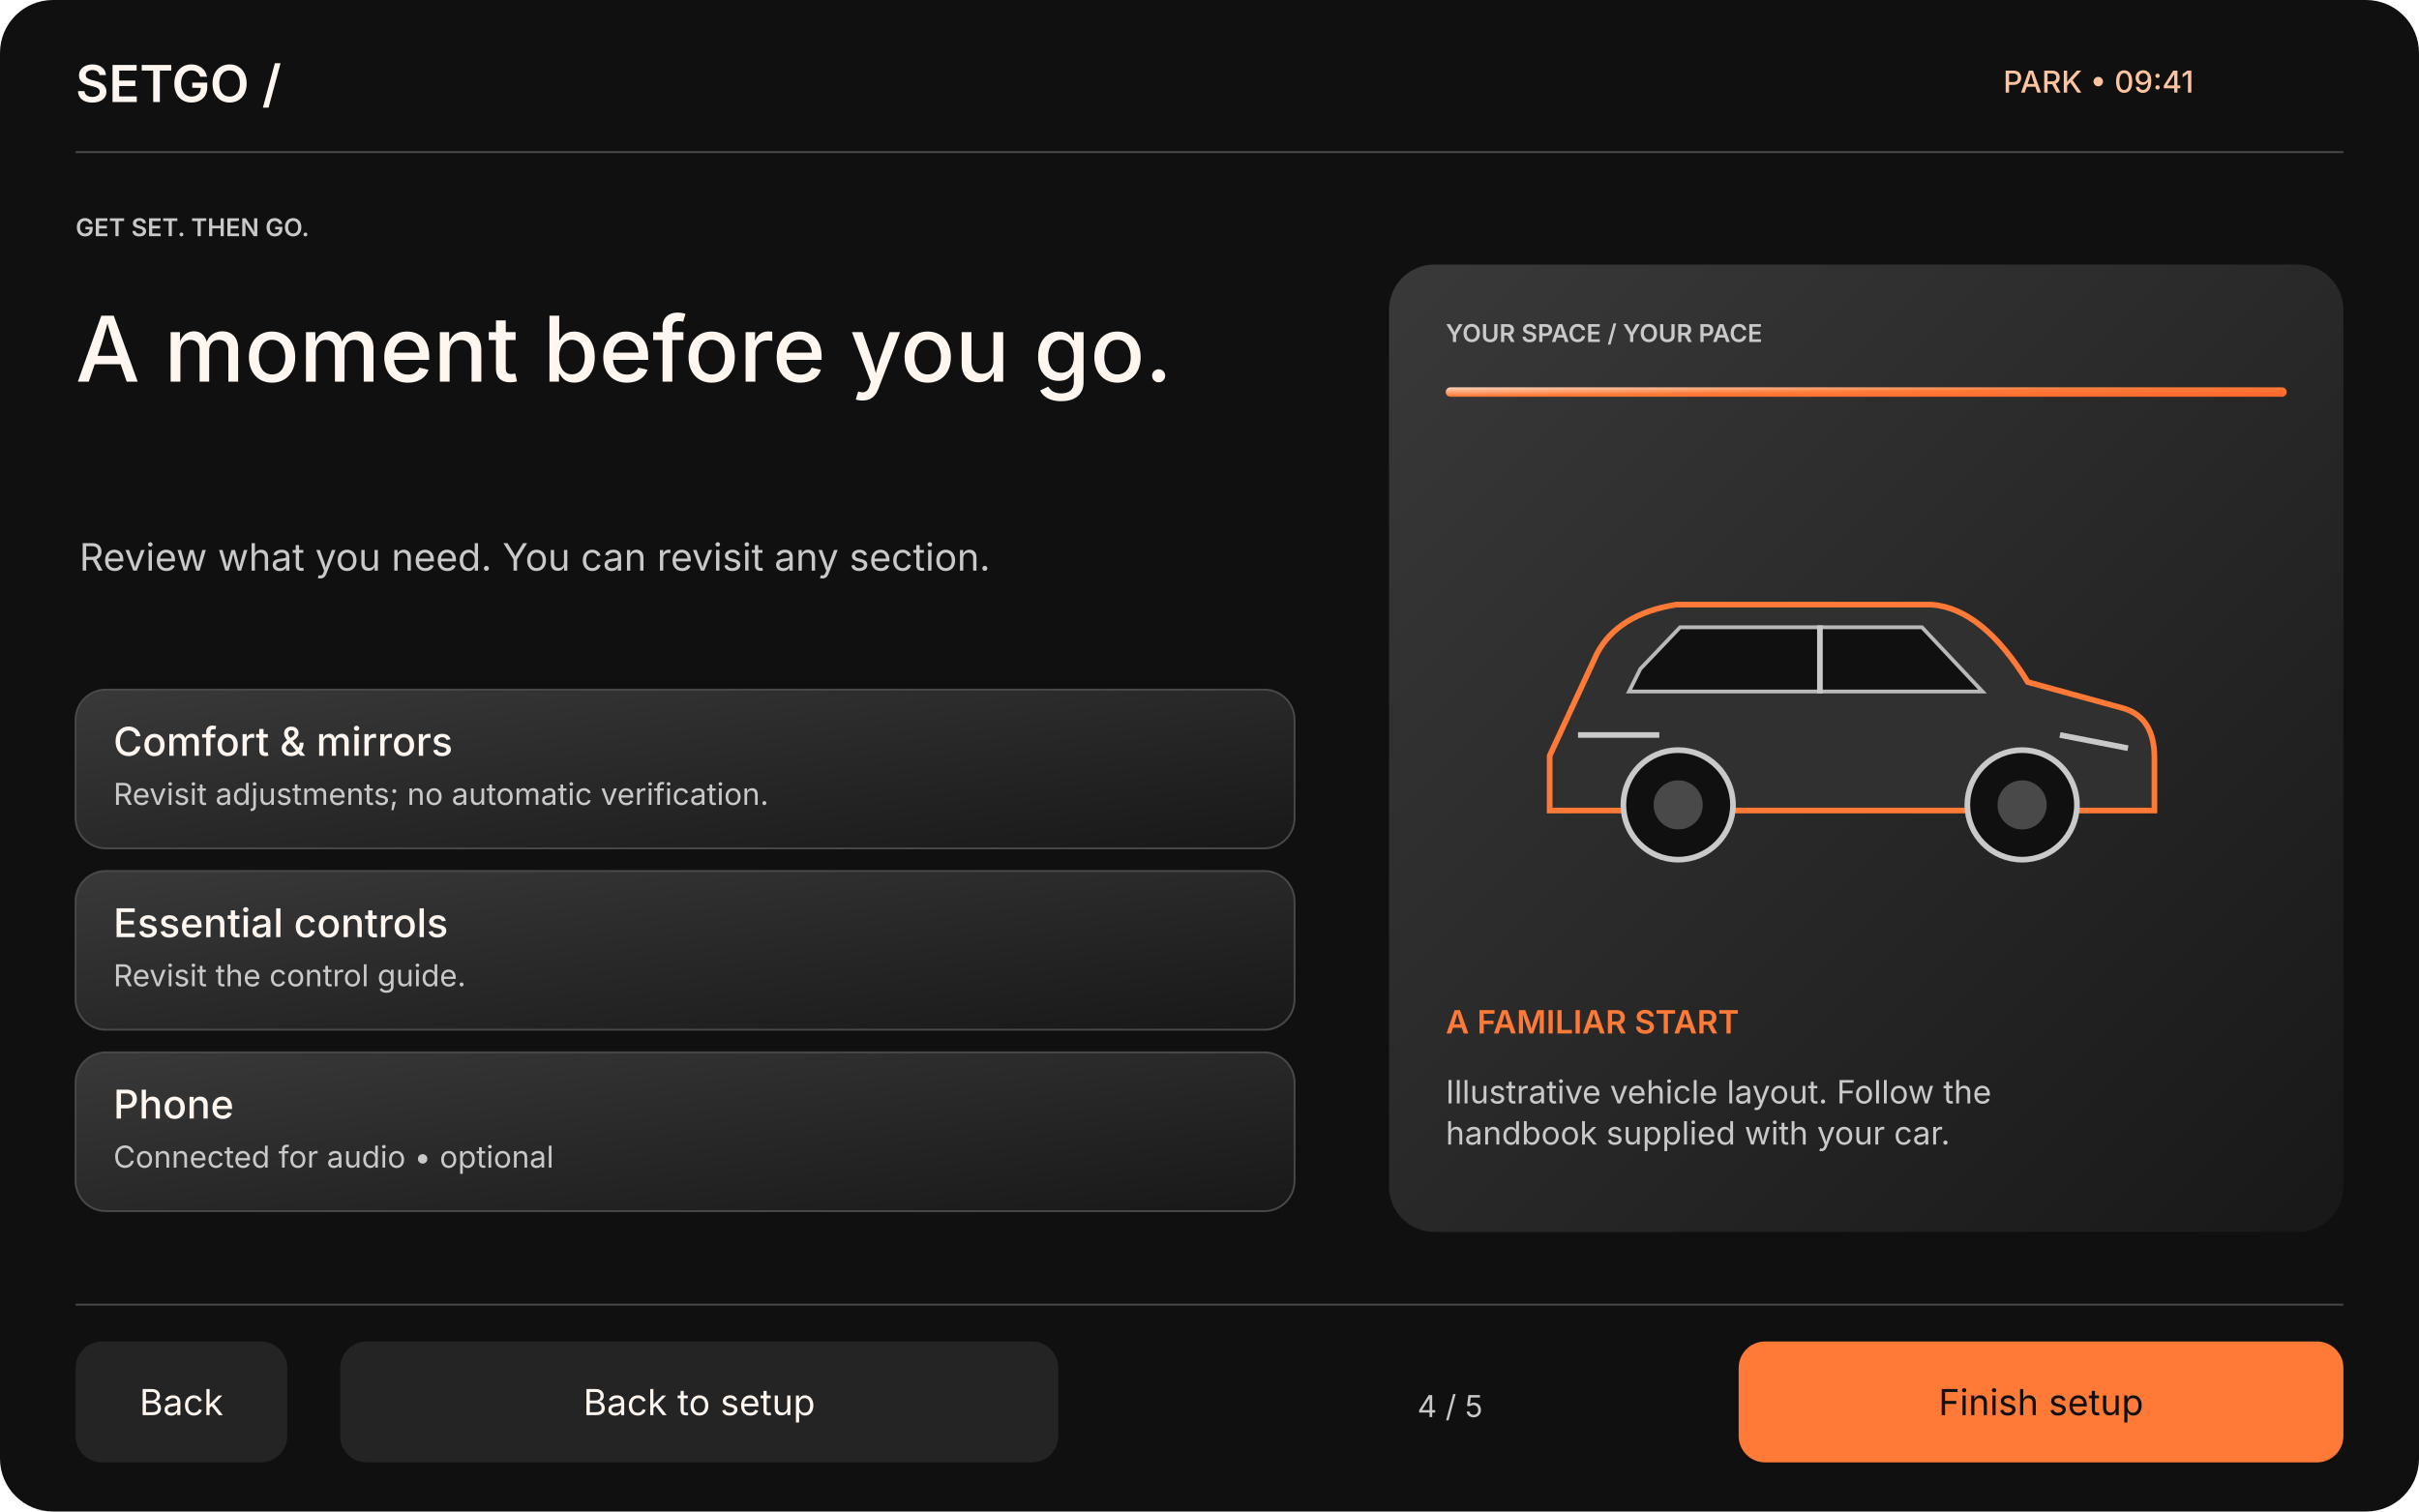
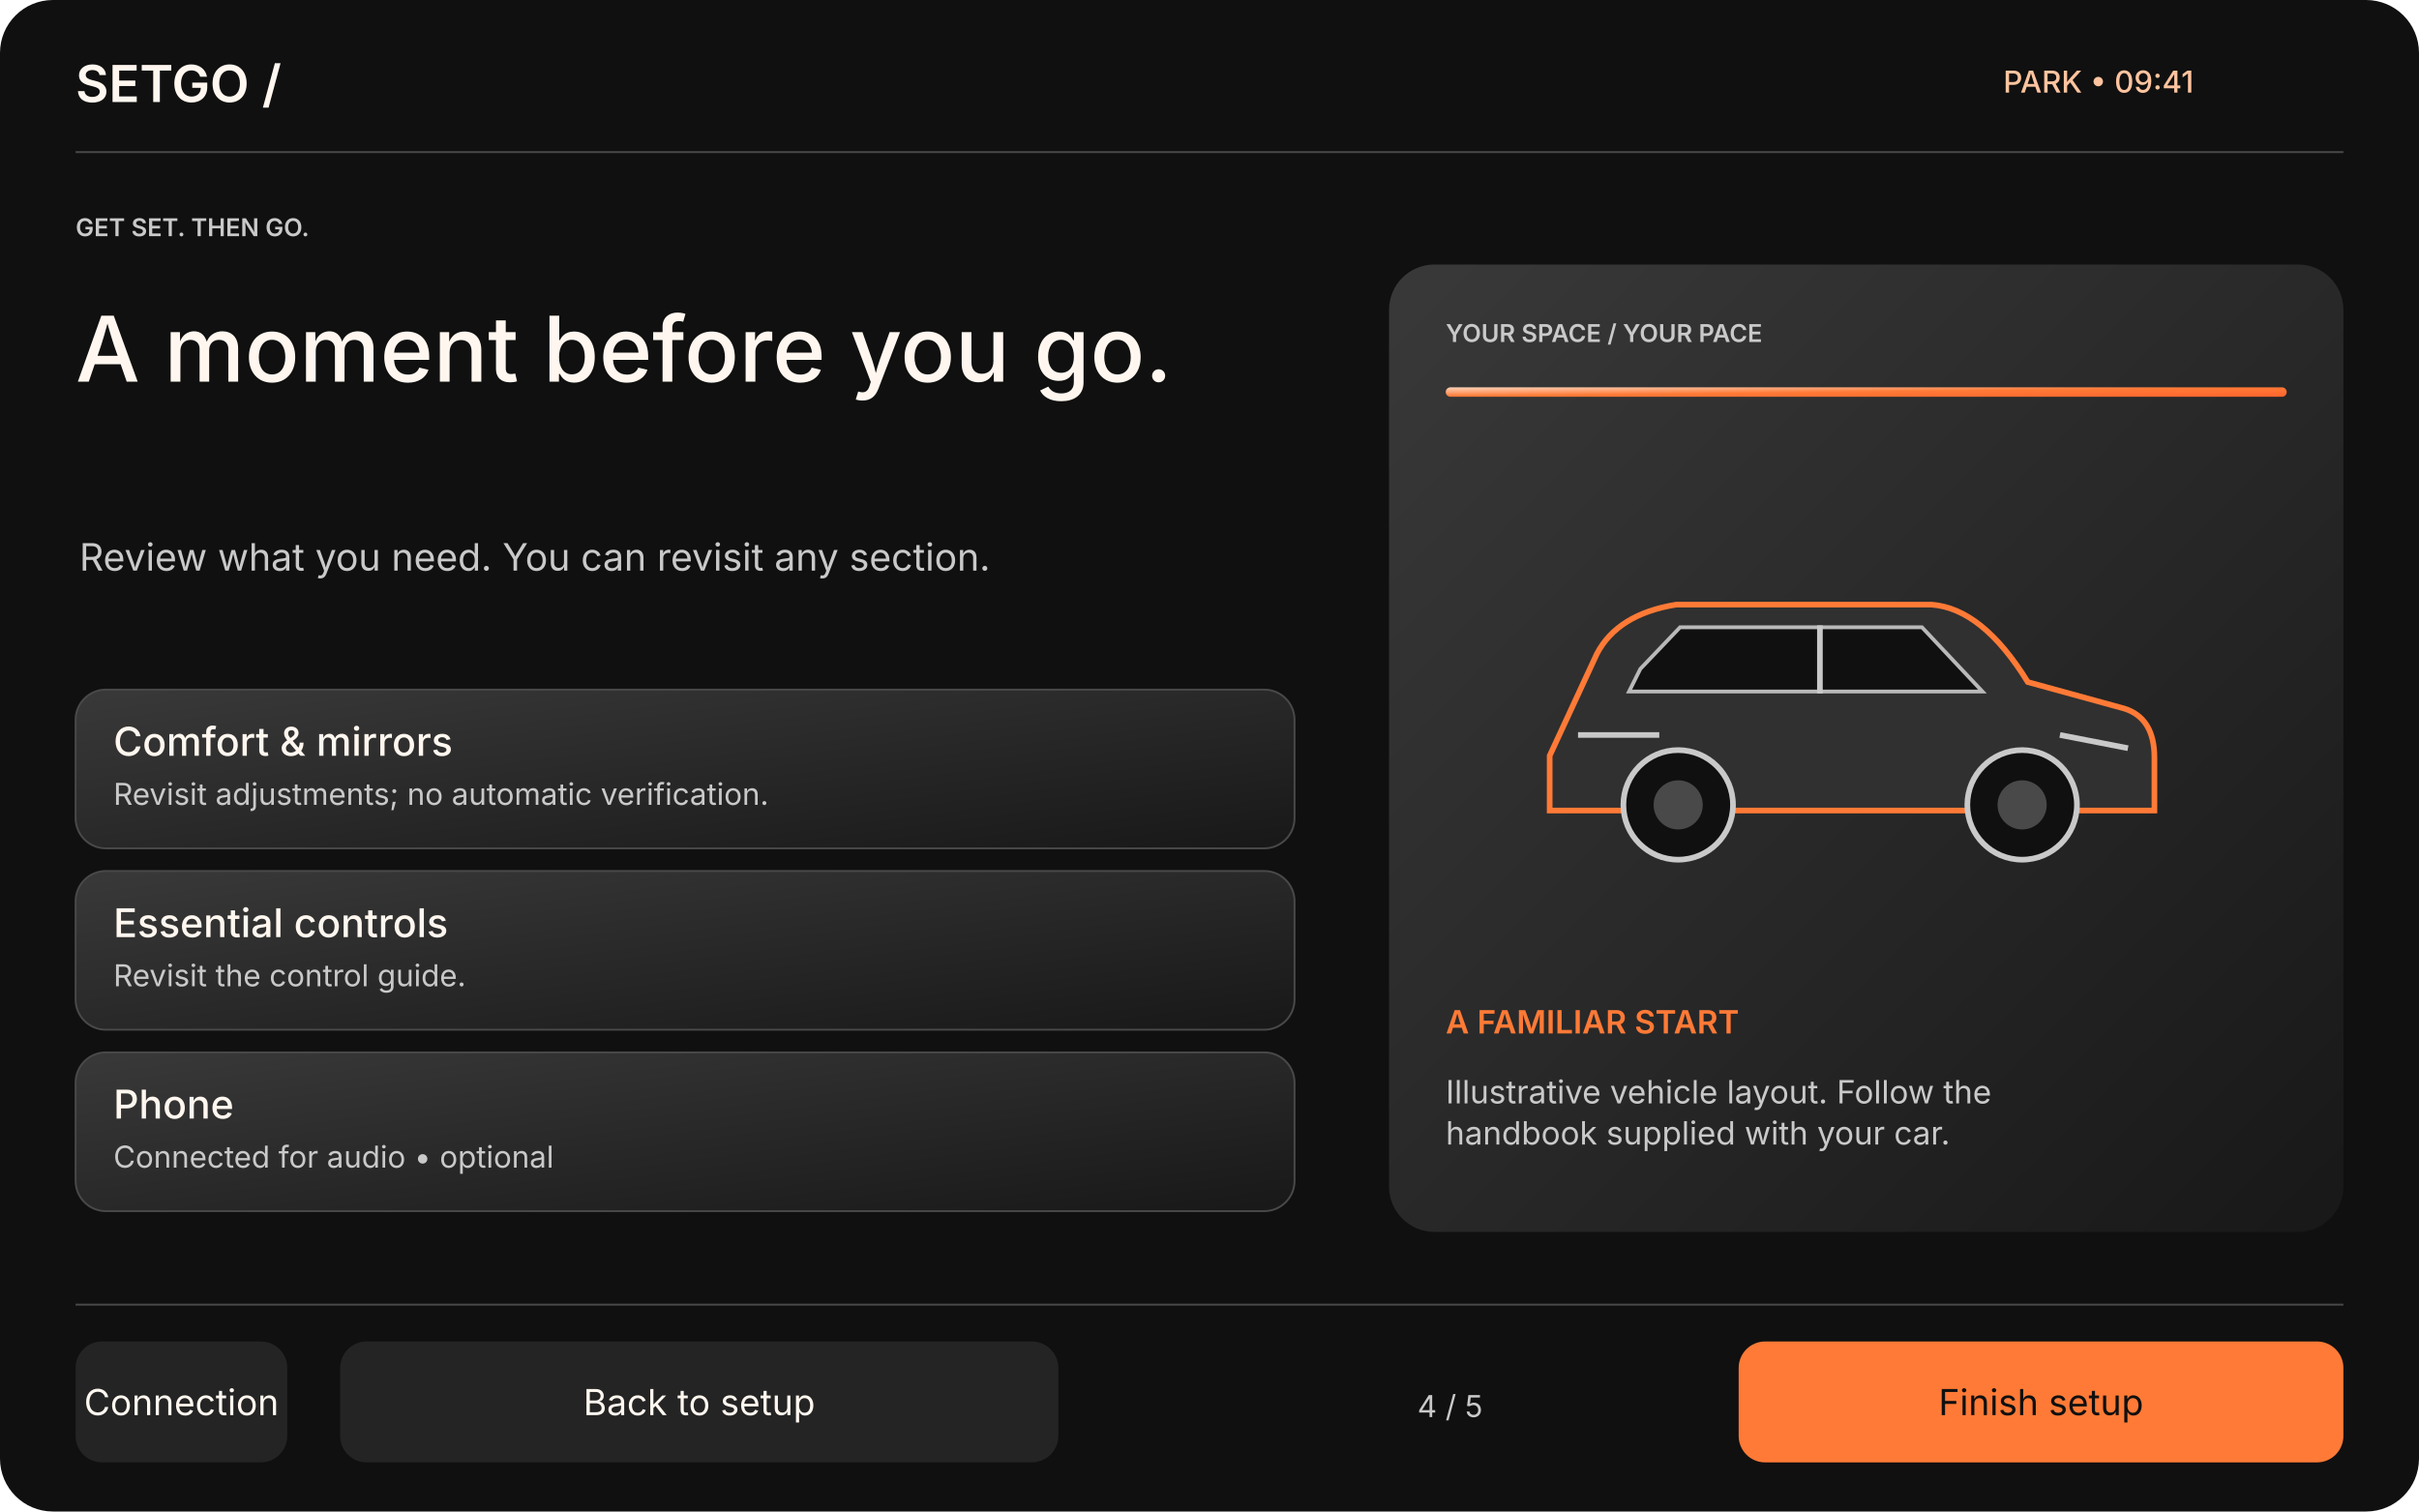
<svg xmlns="http://www.w3.org/2000/svg" width="1280" height="800" viewBox="0 0 1280 800">
  <defs>
    <linearGradient id="glass" x2="1" y2="1">
      <stop stop-color="#393939" />
      <stop offset="1" stop-color="#181818" />
    </linearGradient>
    <linearGradient id="signature" x1="0" y1="0" x2="1" y2="1">
      <stop stop-color="#FFD5BB" />
      <stop offset=".48" stop-color="#FF7A36" />
      <stop offset="1" stop-color="#FF642D" />
    </linearGradient>
  </defs>
  <rect x="0" y="0" width="1280" height="800" rx="28" fill="#101010" stroke="none" />
  <text x="40" y="54.0" font-family="Inter,Arial,sans-serif" font-size="27" font-weight="600" fill="#FFF7EF">SETGO /</text>
  <text x="1060" y="49.0" font-family="Inter,Arial,sans-serif" font-size="16" font-weight="500" fill="#FFC49F">PARK  •  09:41</text>
  <rect x="40" y="80" width="1200" height="1" rx="0" fill="#494949" stroke="none" />
  <text x="40" y="125.0" font-family="Inter,Arial,sans-serif" font-size="13" font-weight="600" fill="#C9C9C9">GET SET. THEN GO.</text>
  <text x="40" y="202.0" font-family="Inter,Arial,sans-serif" font-size="48" font-weight="500" fill="#FFF7EF">A moment before you go.</text>
  <text x="42" y="302.0" font-family="Inter,Arial,sans-serif" font-size="20" font-weight="400" fill="#C9C9C9">Review what you need. You can revisit any section.</text>
  <rect x="40" y="365" width="645" height="84" rx="16" fill="url(#glass)" stroke="#494949" />
  <text x="60" y="400.0" font-family="Inter,Arial,sans-serif" font-size="21" font-weight="500" fill="#FFF7EF">Comfort &amp; mirrors</text>
  <text x="60" y="426.0" font-family="Inter,Arial,sans-serif" font-size="16" font-weight="400" fill="#C9C9C9">Revisit adjustments; no automatic verification.</text>
  <rect x="40" y="461" width="645" height="84" rx="16" fill="url(#glass)" stroke="#494949" />
  <text x="60" y="496.0" font-family="Inter,Arial,sans-serif" font-size="21" font-weight="500" fill="#FFF7EF">Essential controls</text>
  <text x="60" y="522.0" font-family="Inter,Arial,sans-serif" font-size="16" font-weight="400" fill="#C9C9C9">Revisit the control guide.</text>
  <rect x="40" y="557" width="645" height="84" rx="16" fill="url(#glass)" stroke="#494949" />
  <text x="60" y="592.0" font-family="Inter,Arial,sans-serif" font-size="21" font-weight="500" fill="#FFF7EF">Phone</text>
  <text x="60" y="618.0" font-family="Inter,Arial,sans-serif" font-size="16" font-weight="400" fill="#C9C9C9">Connected for audio • optional</text>
  <rect x="735" y="140" width="505" height="512" rx="24" fill="url(#glass)" stroke="none" />
  <text x="765" y="181.0" font-family="Inter,Arial,sans-serif" font-size="13" font-weight="600" fill="#C9C9C9">YOUR SPACE / YOUR PACE</text>
  <svg x="780" y="250" width="400" height="240" viewBox="0 0 400 240">
    <path d="M40 150 L65 96 Q76 75 107 70 L242 70 Q269 72 293 111 L344 125 Q360 130 360 151 L360 179 L40 179Z" fill="#303030" stroke="#FF7A36" stroke-width="3" />
    <path d="M88 104 L109 82 L237 82 L269 116 L82 116Z" fill="#101010" stroke="#B9B9B9" stroke-width="2" />
    <path d="M183 81 L183 117 M55 139 L98 139 M310 139 L346 146" stroke="#C9C9C9" stroke-width="3" />
    <circle cx="108" cy="176" r="29" fill="#101010" stroke="#C9C9C9" stroke-width="3" />
    <circle cx="290" cy="176" r="29" fill="#101010" stroke="#C9C9C9" stroke-width="3" />
    <circle cx="108" cy="176" r="13" fill="#494949" />
    <circle cx="290" cy="176" r="13" fill="#494949" />
  </svg>
  <text x="765" y="547.0" font-family="Inter,Arial,sans-serif" font-size="17" font-weight="600" fill="#FF7A36">A FAMILIAR START</text>
  <text x="765" y="584.0" font-family="Inter,Arial,sans-serif" font-size="17" font-weight="400" fill="#C9C9C9">Illustrative vehicle layout. Follow the</text>
  <text x="765" y="605.76" font-family="Inter,Arial,sans-serif" font-size="17" font-weight="400" fill="#C9C9C9">handbook supplied with your car.</text>
  <rect x="40" y="690" width="1200" height="1" rx="0" fill="#494949" stroke="none" />
  <rect x="40" y="710" width="112" height="64" rx="14" fill="#242424" />
-   <text x="96.0" y="749" text-anchor="middle" font-family="Inter,Arial,sans-serif" font-size="19" fill="#FFF7EF">Back</text>
+   <text x="96.0" y="749" text-anchor="middle" font-family="Inter,Arial,sans-serif" font-size="19" fill="#FFF7EF">Connection</text>
  <rect x="920" y="710" width="320" height="64" rx="14" fill="#FF7A36" />
  <text x="1080.0" y="749" text-anchor="middle" font-family="Inter,Arial,sans-serif" font-size="19" fill="#101010">Finish setup</text>
  <rect x="180" y="710" width="380" height="64" rx="14" fill="#242424" />
  <text x="370.0" y="749" text-anchor="middle" font-family="Inter,Arial,sans-serif" font-size="19" fill="#FFF7EF">Back to setup</text>
  <text x="750" y="750.0" font-family="Inter,Arial,sans-serif" font-size="16" font-weight="400" fill="#C9C9C9">4 / 5</text>
  <rect x="765" y="205" width="445" height="5" rx="2.5" fill="url(#signature)" />
</svg>
